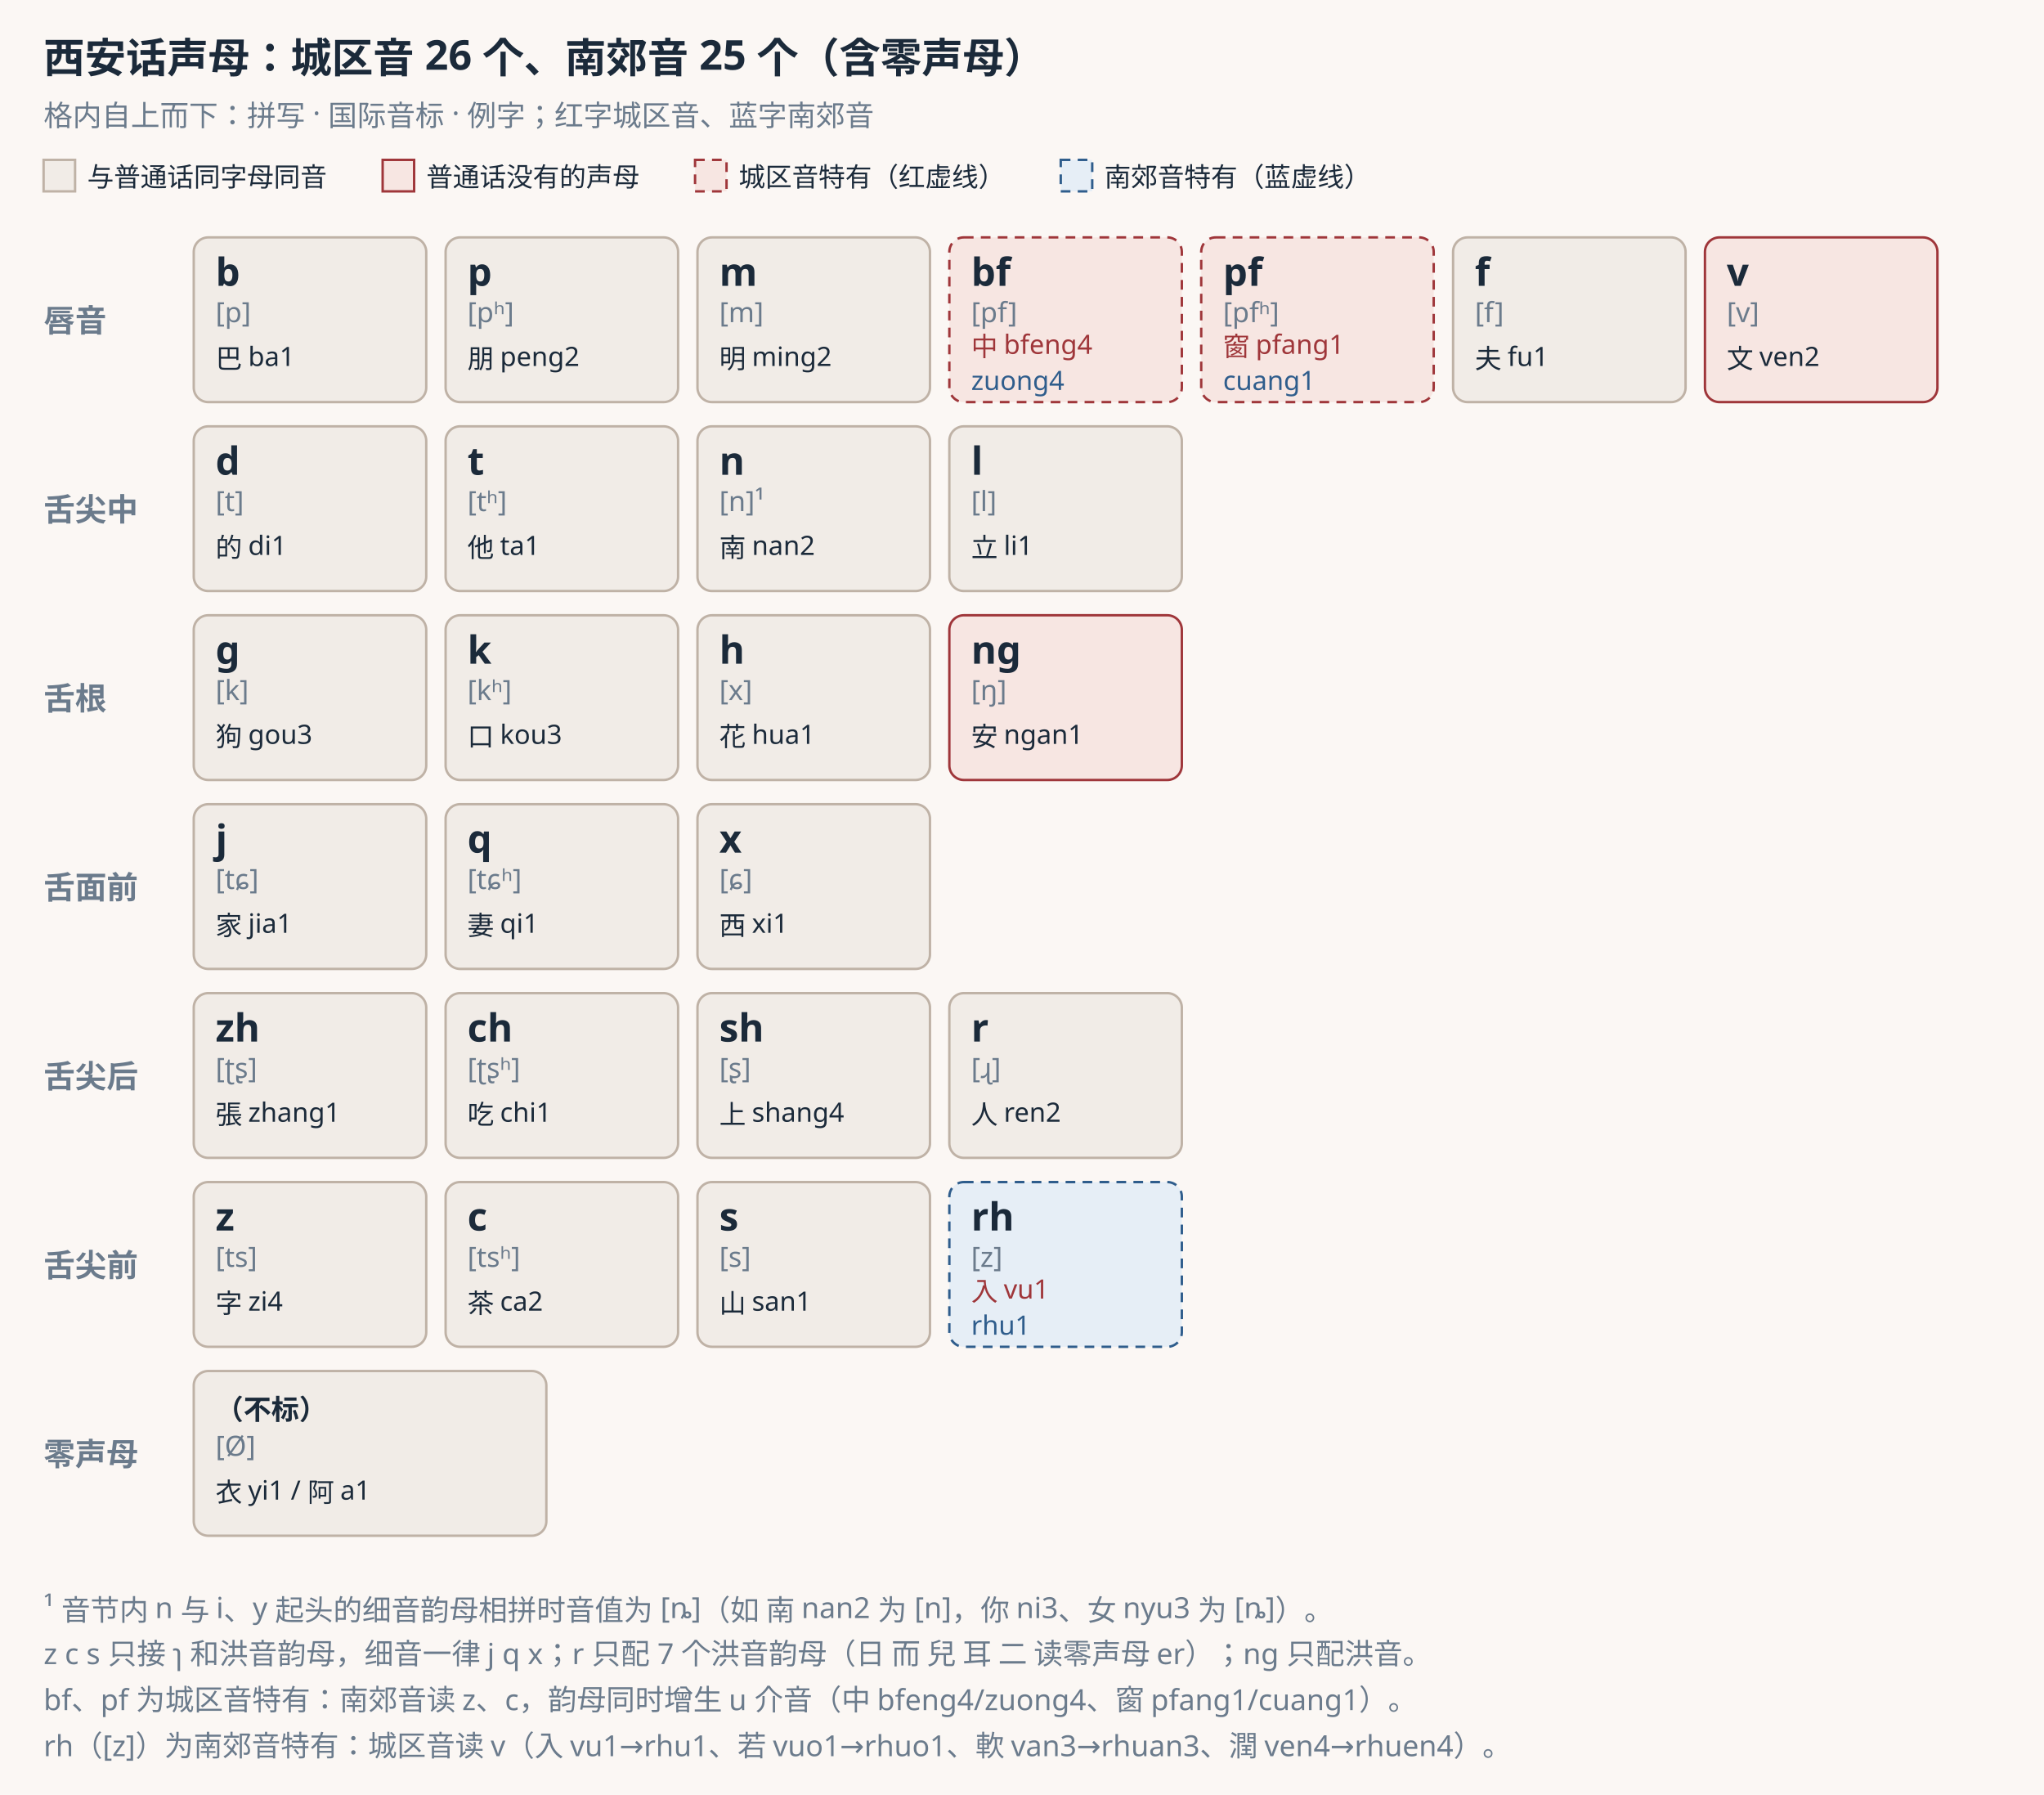
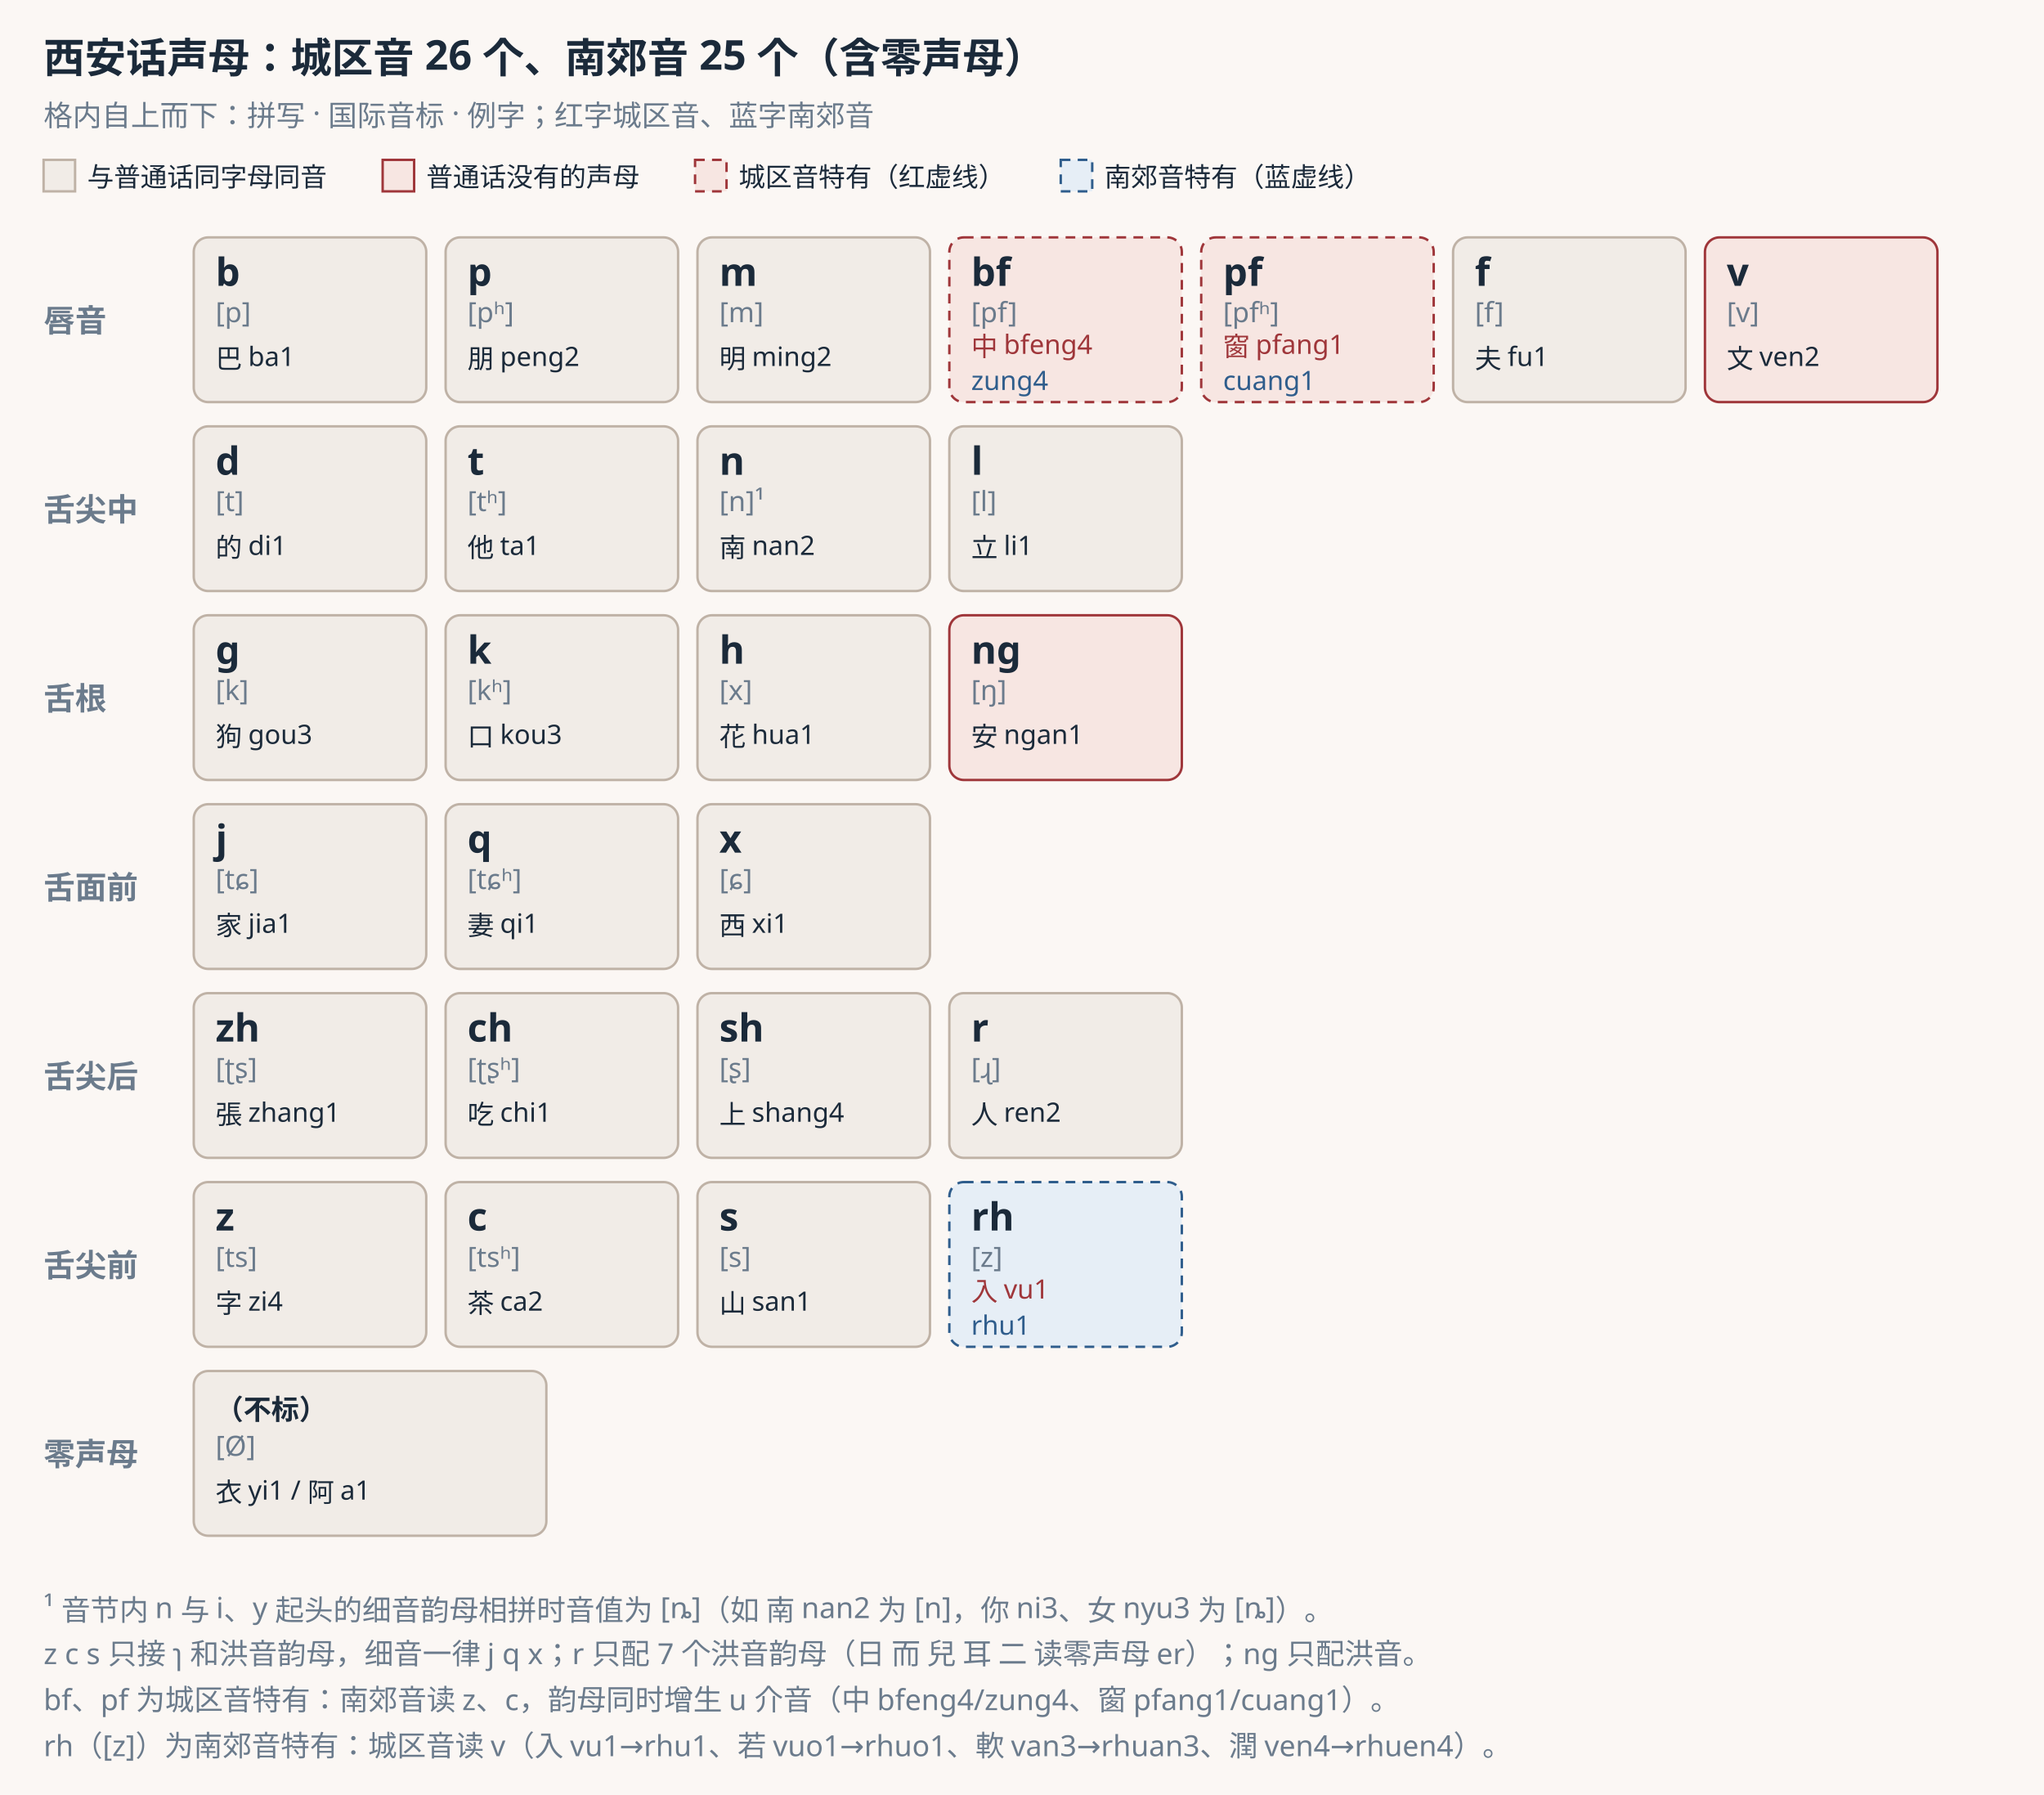
<svg xmlns="http://www.w3.org/2000/svg" width="844" height="741" viewBox="0 0 844 741" font-family="'Noto Sans SC','PingFang SC','Microsoft YaHei','Hiragino Sans GB',sans-serif">
  <rect width="844" height="741" fill="#FBF7F4" />
  <text x="18" y="30" font-size="17" fill="#1b2a3a" font-weight="bold" text-anchor="start">西安话声母：城区音 26 个、南郊音 25 个（含零声母）</text>
  <text x="18" y="52" font-size="12" fill="#6b7b8c" font-weight="normal" text-anchor="start">格内自上而下：拼写 · 国际音标 · 例字；红字城区音、蓝字南郊音</text>
  <rect x="18" y="66" width="13" height="13" fill="#f1ece7" stroke="#bfb2a6" />
  <text x="36" y="77" font-size="11" fill="#1b2a3a" font-weight="normal" text-anchor="start">与普通话同字母同音</text>
  <rect x="158" y="66" width="13" height="13" fill="#f7e6e2" stroke="#9f363a" />
  <text x="176" y="77" font-size="11" fill="#1b2a3a" font-weight="normal" text-anchor="start">普通话没有的声母</text>
  <rect x="287" y="66" width="13" height="13" fill="#f7e6e2" stroke="#9f363a" stroke-dasharray="4 3" />
  <text x="305" y="77" font-size="11" fill="#1b2a3a" font-weight="normal" text-anchor="start">城区音特有（红虚线）</text>
  <rect x="438" y="66" width="13" height="13" fill="#e6eef6" stroke="#2f5d8c" stroke-dasharray="4 3" />
  <text x="456" y="77" font-size="11" fill="#1b2a3a" font-weight="normal" text-anchor="start">南郊音特有（蓝虚线）</text>
  <text x="18" y="137" font-size="13" fill="#6b7b8c" font-weight="bold" text-anchor="start">唇音</text>
  <rect x="80" y="98" width="96" height="68" rx="6" fill="#f1ece7" stroke="#bfb2a6" />
  <text x="89" y="118" font-size="16" fill="#1b2a3a" font-weight="bold" text-anchor="start">b</text>
  <text x="89" y="133" font-size="11.5" fill="#6b7b8c" font-weight="normal" text-anchor="start">[p]</text>
  <text x="89" y="152" font-size="11" fill="#1b2a3a" font-weight="normal" text-anchor="start">巴 ba1</text>
  <rect x="184" y="98" width="96" height="68" rx="6" fill="#f1ece7" stroke="#bfb2a6" />
  <text x="193" y="118" font-size="16" fill="#1b2a3a" font-weight="bold" text-anchor="start">p</text>
  <text x="193" y="133" font-size="11.5" fill="#6b7b8c" font-weight="normal" text-anchor="start">[pʰ]</text>
  <text x="193" y="152" font-size="11" fill="#1b2a3a" font-weight="normal" text-anchor="start">朋 peng2</text>
  <rect x="288" y="98" width="96" height="68" rx="6" fill="#f1ece7" stroke="#bfb2a6" />
  <text x="297" y="118" font-size="16" fill="#1b2a3a" font-weight="bold" text-anchor="start">m</text>
  <text x="297" y="133" font-size="11.5" fill="#6b7b8c" font-weight="normal" text-anchor="start">[m]</text>
  <text x="297" y="152" font-size="11" fill="#1b2a3a" font-weight="normal" text-anchor="start">明 ming2</text>
  <rect x="392" y="98" width="96" height="68" rx="6" fill="#f7e6e2" stroke="#9f363a" stroke-dasharray="4 3" />
  <text x="401" y="118" font-size="16" fill="#1b2a3a" font-weight="bold" text-anchor="start">bf</text>
  <text x="401" y="133" font-size="11.5" fill="#6b7b8c" font-weight="normal" text-anchor="start">[pf]</text>
  <text x="401" y="147" font-size="11" fill="#9f363a" font-weight="normal" text-anchor="start">中 bfeng4</text>
-   <text x="401" y="161" font-size="11" fill="#2f5d8c" font-weight="normal" text-anchor="start">zuong4</text>
+   <text x="401" y="161" font-size="11" fill="#2f5d8c" font-weight="normal" text-anchor="start">zung4</text>
  <rect x="496" y="98" width="96" height="68" rx="6" fill="#f7e6e2" stroke="#9f363a" stroke-dasharray="4 3" />
  <text x="505" y="118" font-size="16" fill="#1b2a3a" font-weight="bold" text-anchor="start">pf</text>
  <text x="505" y="133" font-size="11.5" fill="#6b7b8c" font-weight="normal" text-anchor="start">[pfʰ]</text>
  <text x="505" y="147" font-size="11" fill="#9f363a" font-weight="normal" text-anchor="start">窗 pfang1</text>
  <text x="505" y="161" font-size="11" fill="#2f5d8c" font-weight="normal" text-anchor="start">cuang1</text>
  <rect x="600" y="98" width="96" height="68" rx="6" fill="#f1ece7" stroke="#bfb2a6" />
  <text x="609" y="118" font-size="16" fill="#1b2a3a" font-weight="bold" text-anchor="start">f</text>
  <text x="609" y="133" font-size="11.5" fill="#6b7b8c" font-weight="normal" text-anchor="start">[f]</text>
  <text x="609" y="152" font-size="11" fill="#1b2a3a" font-weight="normal" text-anchor="start">夫 fu1</text>
  <rect x="704" y="98" width="96" height="68" rx="6" fill="#f7e6e2" stroke="#9f363a" />
  <text x="713" y="118" font-size="16" fill="#1b2a3a" font-weight="bold" text-anchor="start">v</text>
  <text x="713" y="133" font-size="11.5" fill="#6b7b8c" font-weight="normal" text-anchor="start">[v]</text>
  <text x="713" y="152" font-size="11" fill="#1b2a3a" font-weight="normal" text-anchor="start">文 ven2</text>
  <text x="18" y="215" font-size="13" fill="#6b7b8c" font-weight="bold" text-anchor="start">舌尖中</text>
  <rect x="80" y="176" width="96" height="68" rx="6" fill="#f1ece7" stroke="#bfb2a6" />
  <text x="89" y="196" font-size="16" fill="#1b2a3a" font-weight="bold" text-anchor="start">d</text>
  <text x="89" y="211" font-size="11.5" fill="#6b7b8c" font-weight="normal" text-anchor="start">[t]</text>
  <text x="89" y="230" font-size="11" fill="#1b2a3a" font-weight="normal" text-anchor="start">的 di1</text>
  <rect x="184" y="176" width="96" height="68" rx="6" fill="#f1ece7" stroke="#bfb2a6" />
  <text x="193" y="196" font-size="16" fill="#1b2a3a" font-weight="bold" text-anchor="start">t</text>
  <text x="193" y="211" font-size="11.5" fill="#6b7b8c" font-weight="normal" text-anchor="start">[tʰ]</text>
  <text x="193" y="230" font-size="11" fill="#1b2a3a" font-weight="normal" text-anchor="start">他 ta1</text>
  <rect x="288" y="176" width="96" height="68" rx="6" fill="#f1ece7" stroke="#bfb2a6" />
  <text x="297" y="196" font-size="16" fill="#1b2a3a" font-weight="bold" text-anchor="start">n</text>
  <text x="297" y="211" font-size="11.5" fill="#6b7b8c" font-weight="normal" text-anchor="start">[n]¹</text>
  <text x="297" y="230" font-size="11" fill="#1b2a3a" font-weight="normal" text-anchor="start">南 nan2</text>
  <rect x="392" y="176" width="96" height="68" rx="6" fill="#f1ece7" stroke="#bfb2a6" />
  <text x="401" y="196" font-size="16" fill="#1b2a3a" font-weight="bold" text-anchor="start">l</text>
  <text x="401" y="211" font-size="11.5" fill="#6b7b8c" font-weight="normal" text-anchor="start">[l]</text>
  <text x="401" y="230" font-size="11" fill="#1b2a3a" font-weight="normal" text-anchor="start">立 li1</text>
  <text x="18" y="293" font-size="13" fill="#6b7b8c" font-weight="bold" text-anchor="start">舌根</text>
  <rect x="80" y="254" width="96" height="68" rx="6" fill="#f1ece7" stroke="#bfb2a6" />
  <text x="89" y="274" font-size="16" fill="#1b2a3a" font-weight="bold" text-anchor="start">g</text>
  <text x="89" y="289" font-size="11.5" fill="#6b7b8c" font-weight="normal" text-anchor="start">[k]</text>
  <text x="89" y="308" font-size="11" fill="#1b2a3a" font-weight="normal" text-anchor="start">狗 gou3</text>
  <rect x="184" y="254" width="96" height="68" rx="6" fill="#f1ece7" stroke="#bfb2a6" />
  <text x="193" y="274" font-size="16" fill="#1b2a3a" font-weight="bold" text-anchor="start">k</text>
  <text x="193" y="289" font-size="11.5" fill="#6b7b8c" font-weight="normal" text-anchor="start">[kʰ]</text>
  <text x="193" y="308" font-size="11" fill="#1b2a3a" font-weight="normal" text-anchor="start">口 kou3</text>
  <rect x="288" y="254" width="96" height="68" rx="6" fill="#f1ece7" stroke="#bfb2a6" />
  <text x="297" y="274" font-size="16" fill="#1b2a3a" font-weight="bold" text-anchor="start">h</text>
  <text x="297" y="289" font-size="11.5" fill="#6b7b8c" font-weight="normal" text-anchor="start">[x]</text>
  <text x="297" y="308" font-size="11" fill="#1b2a3a" font-weight="normal" text-anchor="start">花 hua1</text>
  <rect x="392" y="254" width="96" height="68" rx="6" fill="#f7e6e2" stroke="#9f363a" />
  <text x="401" y="274" font-size="16" fill="#1b2a3a" font-weight="bold" text-anchor="start">ng</text>
  <text x="401" y="289" font-size="11.5" fill="#6b7b8c" font-weight="normal" text-anchor="start">[ŋ]</text>
  <text x="401" y="308" font-size="11" fill="#1b2a3a" font-weight="normal" text-anchor="start">安 ngan1</text>
  <text x="18" y="371" font-size="13" fill="#6b7b8c" font-weight="bold" text-anchor="start">舌面前</text>
  <rect x="80" y="332" width="96" height="68" rx="6" fill="#f1ece7" stroke="#bfb2a6" />
  <text x="89" y="352" font-size="16" fill="#1b2a3a" font-weight="bold" text-anchor="start">j</text>
  <text x="89" y="367" font-size="11.5" fill="#6b7b8c" font-weight="normal" text-anchor="start">[tɕ]</text>
  <text x="89" y="386" font-size="11" fill="#1b2a3a" font-weight="normal" text-anchor="start">家 jia1</text>
  <rect x="184" y="332" width="96" height="68" rx="6" fill="#f1ece7" stroke="#bfb2a6" />
  <text x="193" y="352" font-size="16" fill="#1b2a3a" font-weight="bold" text-anchor="start">q</text>
  <text x="193" y="367" font-size="11.5" fill="#6b7b8c" font-weight="normal" text-anchor="start">[tɕʰ]</text>
  <text x="193" y="386" font-size="11" fill="#1b2a3a" font-weight="normal" text-anchor="start">妻 qi1</text>
  <rect x="288" y="332" width="96" height="68" rx="6" fill="#f1ece7" stroke="#bfb2a6" />
  <text x="297" y="352" font-size="16" fill="#1b2a3a" font-weight="bold" text-anchor="start">x</text>
  <text x="297" y="367" font-size="11.5" fill="#6b7b8c" font-weight="normal" text-anchor="start">[ɕ]</text>
  <text x="297" y="386" font-size="11" fill="#1b2a3a" font-weight="normal" text-anchor="start">西 xi1</text>
  <text x="18" y="449" font-size="13" fill="#6b7b8c" font-weight="bold" text-anchor="start">舌尖后</text>
  <rect x="80" y="410" width="96" height="68" rx="6" fill="#f1ece7" stroke="#bfb2a6" />
  <text x="89" y="430" font-size="16" fill="#1b2a3a" font-weight="bold" text-anchor="start">zh</text>
  <text x="89" y="445" font-size="11.5" fill="#6b7b8c" font-weight="normal" text-anchor="start">[ʈʂ]</text>
  <text x="89" y="464" font-size="11" fill="#1b2a3a" font-weight="normal" text-anchor="start">張 zhang1</text>
  <rect x="184" y="410" width="96" height="68" rx="6" fill="#f1ece7" stroke="#bfb2a6" />
  <text x="193" y="430" font-size="16" fill="#1b2a3a" font-weight="bold" text-anchor="start">ch</text>
  <text x="193" y="445" font-size="11.5" fill="#6b7b8c" font-weight="normal" text-anchor="start">[ʈʂʰ]</text>
  <text x="193" y="464" font-size="11" fill="#1b2a3a" font-weight="normal" text-anchor="start">吃 chi1</text>
  <rect x="288" y="410" width="96" height="68" rx="6" fill="#f1ece7" stroke="#bfb2a6" />
  <text x="297" y="430" font-size="16" fill="#1b2a3a" font-weight="bold" text-anchor="start">sh</text>
  <text x="297" y="445" font-size="11.5" fill="#6b7b8c" font-weight="normal" text-anchor="start">[ʂ]</text>
  <text x="297" y="464" font-size="11" fill="#1b2a3a" font-weight="normal" text-anchor="start">上 shang4</text>
  <rect x="392" y="410" width="96" height="68" rx="6" fill="#f1ece7" stroke="#bfb2a6" />
  <text x="401" y="430" font-size="16" fill="#1b2a3a" font-weight="bold" text-anchor="start">r</text>
  <text x="401" y="445" font-size="11.5" fill="#6b7b8c" font-weight="normal" text-anchor="start">[ɻ]</text>
  <text x="401" y="464" font-size="11" fill="#1b2a3a" font-weight="normal" text-anchor="start">人 ren2</text>
  <text x="18" y="527" font-size="13" fill="#6b7b8c" font-weight="bold" text-anchor="start">舌尖前</text>
  <rect x="80" y="488" width="96" height="68" rx="6" fill="#f1ece7" stroke="#bfb2a6" />
  <text x="89" y="508" font-size="16" fill="#1b2a3a" font-weight="bold" text-anchor="start">z</text>
  <text x="89" y="523" font-size="11.5" fill="#6b7b8c" font-weight="normal" text-anchor="start">[ts]</text>
  <text x="89" y="542" font-size="11" fill="#1b2a3a" font-weight="normal" text-anchor="start">字 zi4</text>
  <rect x="184" y="488" width="96" height="68" rx="6" fill="#f1ece7" stroke="#bfb2a6" />
  <text x="193" y="508" font-size="16" fill="#1b2a3a" font-weight="bold" text-anchor="start">c</text>
  <text x="193" y="523" font-size="11.5" fill="#6b7b8c" font-weight="normal" text-anchor="start">[tsʰ]</text>
  <text x="193" y="542" font-size="11" fill="#1b2a3a" font-weight="normal" text-anchor="start">茶 ca2</text>
  <rect x="288" y="488" width="96" height="68" rx="6" fill="#f1ece7" stroke="#bfb2a6" />
  <text x="297" y="508" font-size="16" fill="#1b2a3a" font-weight="bold" text-anchor="start">s</text>
  <text x="297" y="523" font-size="11.5" fill="#6b7b8c" font-weight="normal" text-anchor="start">[s]</text>
  <text x="297" y="542" font-size="11" fill="#1b2a3a" font-weight="normal" text-anchor="start">山 san1</text>
  <rect x="392" y="488" width="96" height="68" rx="6" fill="#e6eef6" stroke="#2f5d8c" stroke-dasharray="4 3" />
  <text x="401" y="508" font-size="16" fill="#1b2a3a" font-weight="bold" text-anchor="start">rh</text>
  <text x="401" y="523" font-size="11.5" fill="#6b7b8c" font-weight="normal" text-anchor="start">[z]</text>
  <text x="401" y="537" font-size="11" fill="#9f363a" font-weight="normal" text-anchor="start">入 vu1</text>
  <text x="401" y="551" font-size="11" fill="#2f5d8c" font-weight="normal" text-anchor="start">rhu1</text>
  <text x="18" y="605" font-size="13" fill="#6b7b8c" font-weight="bold" text-anchor="start">零声母</text>
  <rect x="80" y="566" width="145.6" height="68" rx="6" fill="#f1ece7" stroke="#bfb2a6" />
  <text x="89" y="586" font-size="11.5" fill="#1b2a3a" font-weight="bold" text-anchor="start">（不标）</text>
  <text x="89" y="601" font-size="11.5" fill="#6b7b8c" font-weight="normal" text-anchor="start">[Ø]</text>
  <text x="89" y="620" font-size="11" fill="#1b2a3a" font-weight="normal" text-anchor="start">衣 yi1 / 阿 a1</text>
  <text x="18" y="668" font-size="12" fill="#6b7b8c" font-weight="normal" text-anchor="start">¹ 音节内 n 与 i、y 起头的细音韵母相拼时音值为 [ȵ]（如 南 nan2 为 [n]，你 ni3、女 nyu3 为 [ȵ]）。</text>
  <text x="18" y="687" font-size="12" fill="#6b7b8c" font-weight="normal" text-anchor="start">z c s 只接 ɿ 和洪音韵母，细音一律 j q x；r 只配 7 个洪音韵母（日 而 兒 耳 二 读零声母 er）；ng 只配洪音。</text>
-   <text x="18" y="706" font-size="12" fill="#6b7b8c" font-weight="normal" text-anchor="start">bf、pf 为城区音特有：南郊音读 z、c，韵母同时增生 u 介音（中 bfeng4/zuong4、窗 pfang1/cuang1）。</text>
+   <text x="18" y="706" font-size="12" fill="#6b7b8c" font-weight="normal" text-anchor="start">bf、pf 为城区音特有：南郊音读 z、c，韵母同时增生 u 介音（中 bfeng4/zung4、窗 pfang1/cuang1）。</text>
  <text x="18" y="725" font-size="12" fill="#6b7b8c" font-weight="normal" text-anchor="start">rh（[z]）为南郊音特有：城区音读 v（入 vu1→rhu1、若 vuo1→rhuo1、軟 van3→rhuan3、潤 ven4→rhuen4）。</text>
</svg>
